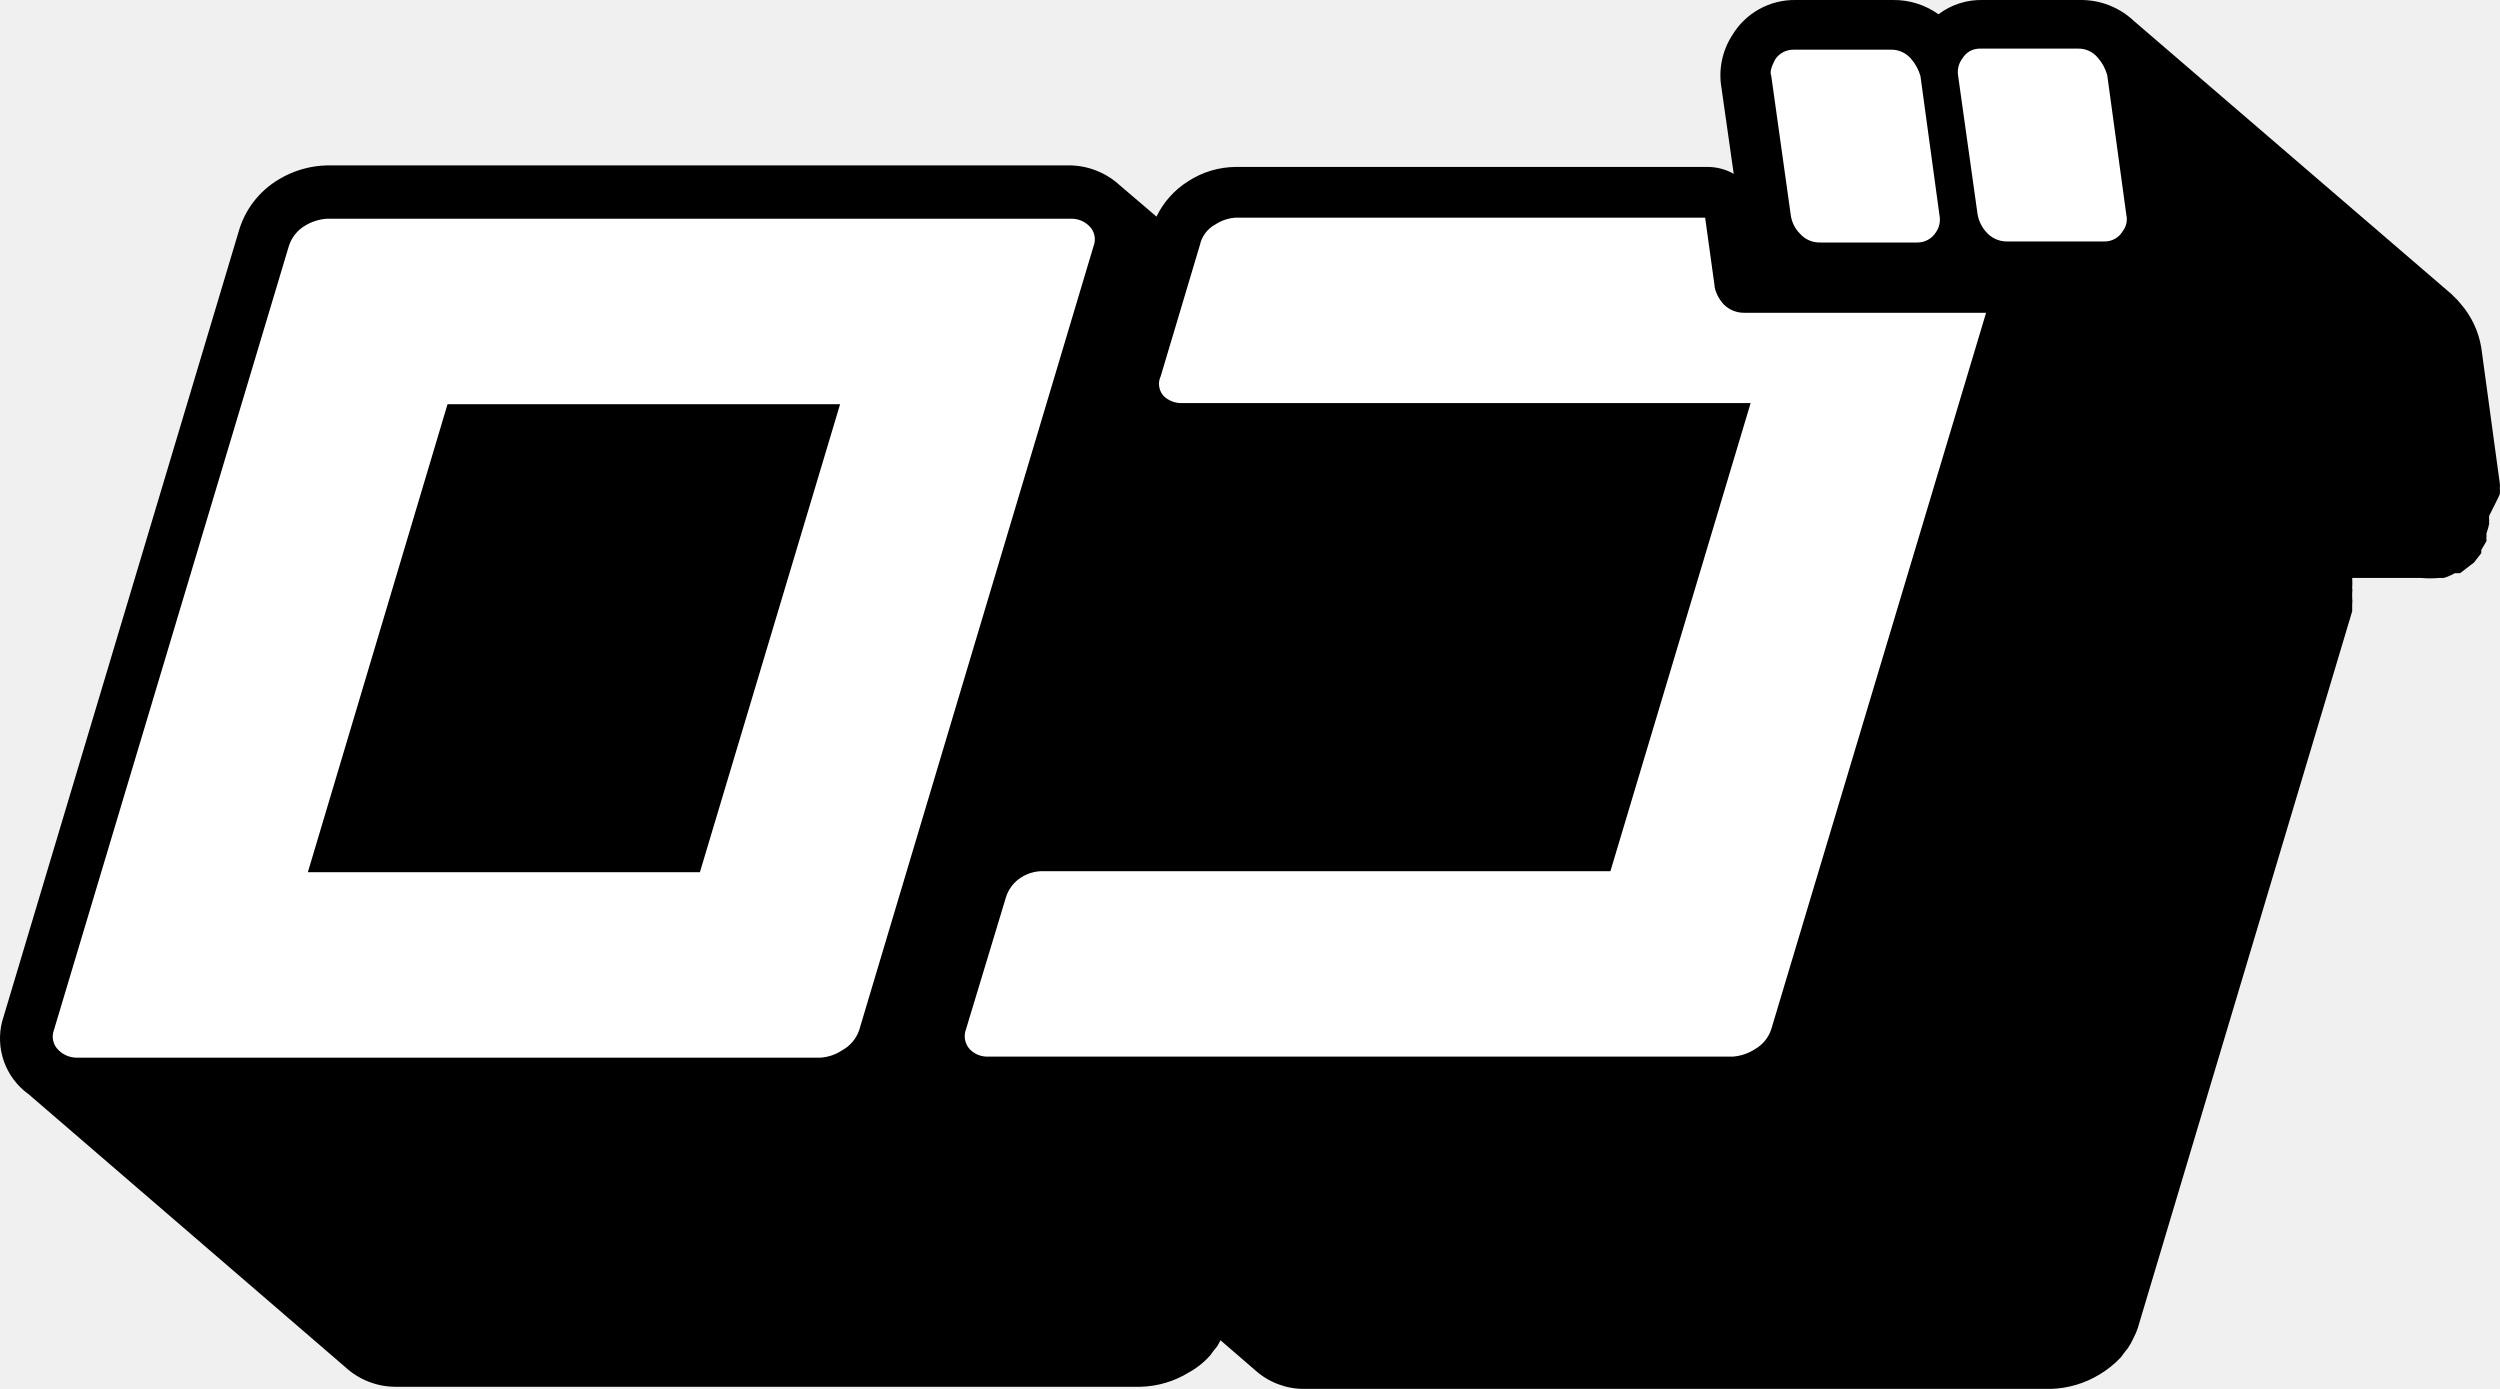
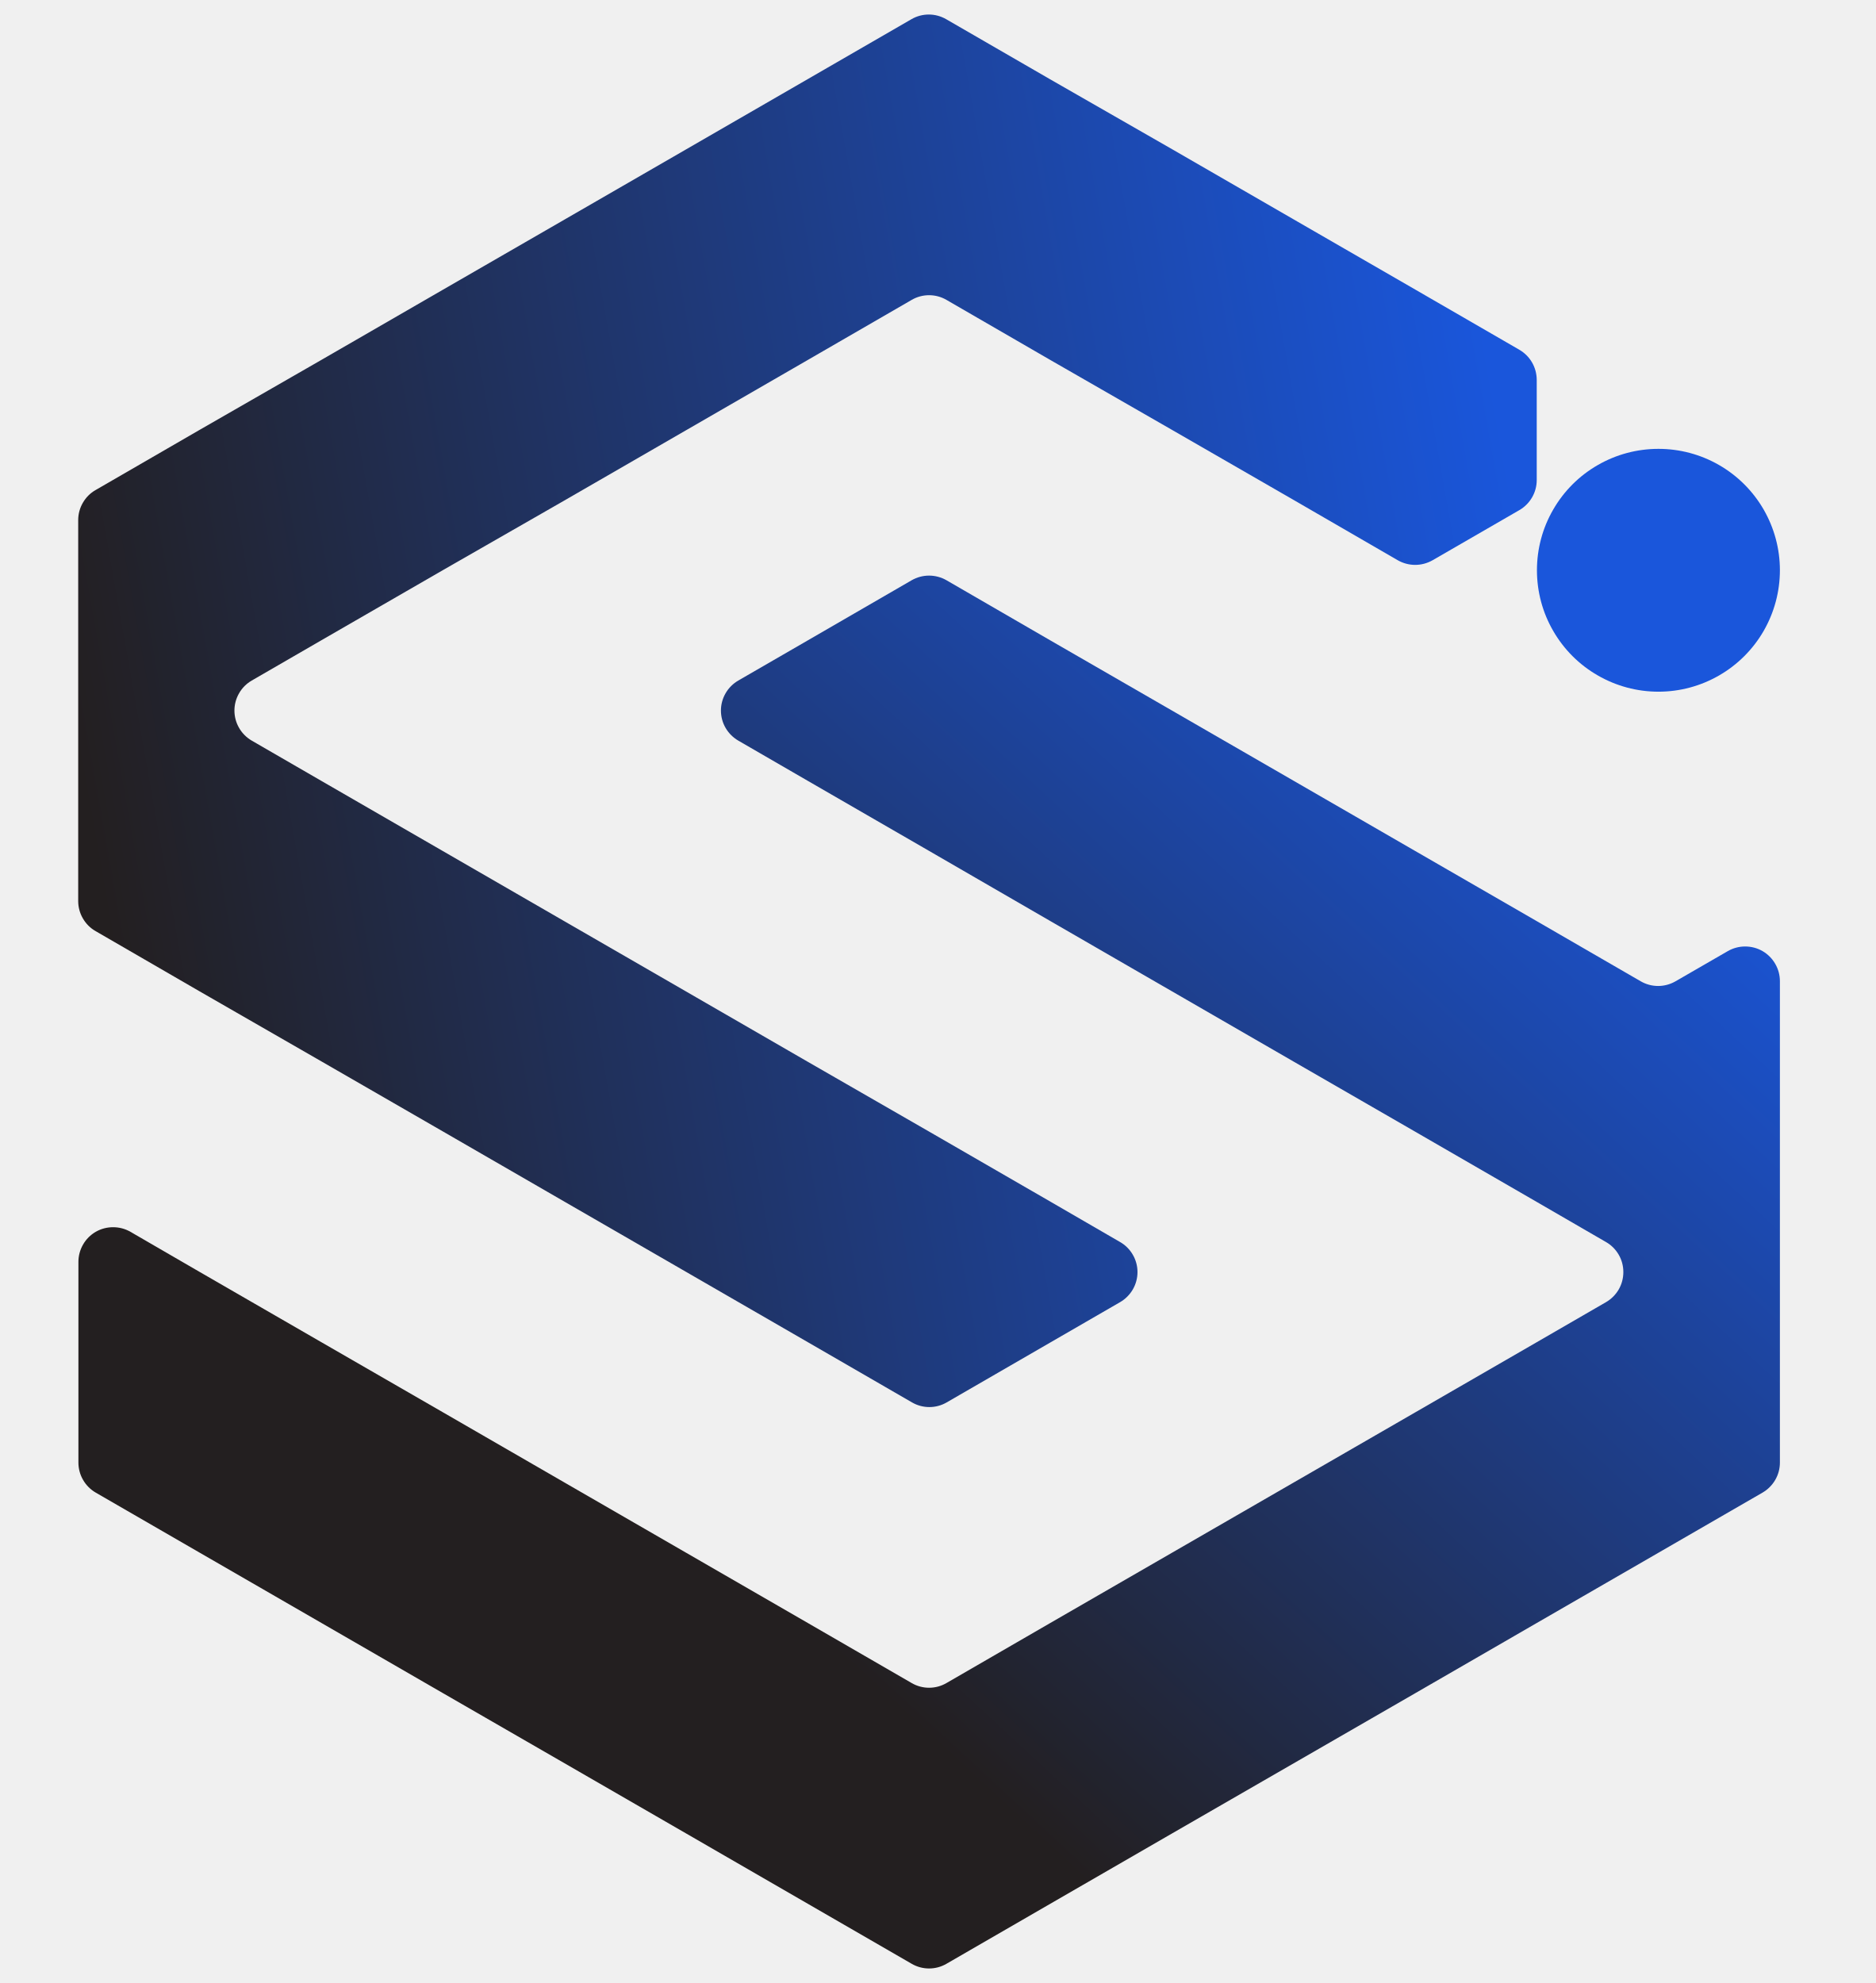
- <svg xmlns="http://www.w3.org/2000/svg" id="logo-81" width="72" height="40" viewBox="0 0 72 40" fill="none">
-   <path class="ccustom" d="M71.994 14.226C72.002 14.171 72.002 14.114 71.994 14.059V14.059C72.001 14.014 72.001 13.967 71.994 13.922L71.461 10.012C71.384 9.544 71.178 9.107 70.867 8.749L70.775 8.642L70.608 8.475L61.374 0.533L61.633 0.792C61.421 0.538 61.155 0.336 60.855 0.199C60.554 0.062 60.226 -0.006 59.896 0H57.092C56.636 -0.009 56.191 0.136 55.828 0.411C55.446 0.138 54.987 -0.006 54.517 0H51.714C51.346 -0.006 50.983 0.086 50.662 0.265C50.341 0.444 50.073 0.704 49.885 1.02C49.596 1.471 49.487 2.014 49.58 2.541L49.931 5.006C49.699 4.875 49.436 4.806 49.169 4.808H35.593C35.105 4.811 34.63 4.954 34.221 5.219C33.826 5.466 33.509 5.819 33.307 6.238L32.255 5.341C31.842 4.958 31.296 4.751 30.732 4.763H9.43C8.941 4.772 8.463 4.908 8.044 5.158C7.469 5.494 7.048 6.04 6.87 6.68L0.105 29.274C-0.022 29.646 -0.034 30.047 0.069 30.427C0.172 30.806 0.386 31.146 0.684 31.404C0.761 31.469 0.843 31.53 0.928 31.586C0.928 31.586 0.791 31.495 0.714 31.419L9.948 39.376C10.339 39.735 10.85 39.936 11.38 39.939H32.85C33.34 39.926 33.818 39.785 34.236 39.528C34.473 39.399 34.684 39.229 34.861 39.026L34.937 38.92L35.059 38.768L35.151 38.6L36.156 39.468C36.541 39.812 37.041 40.002 37.558 40H59.073C59.563 39.984 60.04 39.842 60.46 39.589C60.691 39.452 60.901 39.283 61.084 39.087L61.161 38.981L61.282 38.828C61.347 38.732 61.404 38.63 61.45 38.524C61.5 38.432 61.541 38.335 61.572 38.235V38.235L67.743 17.604V17.421C67.751 17.351 67.751 17.279 67.743 17.208V17.071C67.751 17.026 67.751 16.98 67.743 16.934C67.75 16.838 67.75 16.742 67.743 16.645H69.724C69.896 16.661 70.07 16.661 70.242 16.645H70.379C70.491 16.612 70.598 16.566 70.699 16.508H70.852L71.126 16.295L71.248 16.204L71.461 15.93V15.839L71.613 15.58C71.605 15.53 71.605 15.479 71.613 15.428C71.605 15.403 71.605 15.377 71.613 15.352C71.613 15.352 71.613 15.352 71.613 15.352C71.646 15.263 71.671 15.171 71.69 15.078V15.078C71.683 15.048 71.683 15.017 71.69 14.987C71.682 14.942 71.682 14.895 71.69 14.85C71.69 14.85 71.994 14.257 71.994 14.226Z" fill="black" />
-   <path d="M31.357 6.497C31.437 6.57 31.494 6.666 31.518 6.772C31.543 6.878 31.534 6.989 31.494 7.09L24.744 29.669C24.659 29.916 24.485 30.122 24.256 30.247C24.07 30.372 23.855 30.445 23.631 30.46H2.177C1.994 30.452 1.82 30.376 1.69 30.247C1.612 30.175 1.557 30.082 1.533 29.979C1.508 29.876 1.515 29.768 1.552 29.669L8.318 7.09C8.396 6.841 8.564 6.629 8.79 6.497C8.979 6.382 9.194 6.314 9.415 6.299H30.869C31.051 6.301 31.225 6.372 31.357 6.497V6.497ZM20.157 25.12L24.195 11.64H12.889L8.866 25.12H20.157M51.835 6.725C51.909 6.81 52 6.878 52.103 6.922C52.206 6.967 52.318 6.988 52.43 6.984H55.218C55.324 6.985 55.429 6.959 55.522 6.908C55.616 6.858 55.694 6.784 55.751 6.695C55.801 6.625 55.836 6.546 55.854 6.462C55.873 6.379 55.874 6.292 55.858 6.208L55.309 2.191C55.257 2.005 55.163 1.834 55.035 1.689C54.962 1.604 54.871 1.537 54.768 1.492C54.665 1.447 54.553 1.426 54.441 1.431H51.653C51.546 1.43 51.442 1.456 51.348 1.506C51.255 1.557 51.176 1.63 51.119 1.72C51.013 1.933 50.967 2.07 51.013 2.191L51.576 6.208C51.605 6.404 51.696 6.585 51.835 6.725V6.725ZM60.688 2.161C60.636 1.975 60.542 1.803 60.414 1.659C60.344 1.574 60.255 1.507 60.155 1.462C60.054 1.417 59.945 1.396 59.835 1.4H57.031C56.927 1.397 56.824 1.423 56.732 1.473C56.641 1.524 56.566 1.599 56.513 1.689C56.412 1.824 56.368 1.994 56.391 2.161L56.955 6.178C56.99 6.371 57.08 6.551 57.214 6.695C57.289 6.778 57.38 6.844 57.483 6.889C57.586 6.934 57.697 6.956 57.808 6.954H60.612C60.716 6.955 60.819 6.929 60.91 6.878C61.001 6.827 61.077 6.754 61.13 6.664C61.183 6.596 61.22 6.517 61.239 6.433C61.257 6.349 61.257 6.262 61.237 6.178L60.688 2.161ZM49.382 8.247L49.108 6.269H35.593C35.38 6.281 35.175 6.349 34.998 6.467C34.886 6.528 34.788 6.612 34.712 6.715C34.636 6.817 34.583 6.935 34.556 7.06L33.429 10.833C33.384 10.928 33.368 11.033 33.385 11.137C33.401 11.24 33.448 11.336 33.52 11.412C33.649 11.532 33.816 11.602 33.993 11.609H50.418L46.38 25.09H30C29.789 25.094 29.584 25.158 29.406 25.272C29.191 25.409 29.033 25.62 28.964 25.866L27.822 29.639C27.784 29.736 27.774 29.841 27.793 29.943C27.812 30.045 27.859 30.14 27.928 30.217C28.053 30.346 28.222 30.422 28.401 30.43H49.916C50.138 30.411 50.352 30.338 50.54 30.217C50.765 30.091 50.934 29.884 51.013 29.639L57.199 9.008H50.236C50.125 9.01 50.015 8.989 49.913 8.947C49.811 8.906 49.718 8.843 49.641 8.764C49.515 8.626 49.426 8.459 49.382 8.277V8.247Z" fill="white" />
+ <svg xmlns="http://www.w3.org/2000/svg" width="35" height="37" viewBox="0 0 35 37" fill="none">
+   <path d="M33.209 18.308V27.289C33.209 27.403 33.179 27.515 33.122 27.613C33.065 27.711 32.983 27.793 32.885 27.85L30.943 28.972L28.674 30.282L26.407 31.592L24.139 32.9L21.867 34.21L19.599 35.52L17.658 36.642C17.56 36.699 17.448 36.729 17.334 36.729C17.221 36.729 17.109 36.699 17.011 36.642L15.069 35.52L12.802 34.21L10.533 32.9L8.265 31.592L5.997 30.282L3.728 28.972L1.786 27.85C1.688 27.793 1.606 27.711 1.55 27.613C1.493 27.515 1.463 27.403 1.463 27.289V23.545C1.463 23.431 1.493 23.32 1.55 23.221C1.606 23.123 1.688 23.041 1.786 22.984C1.885 22.927 1.996 22.898 2.11 22.898C2.224 22.898 2.335 22.927 2.434 22.984L3.728 23.734L5.997 25.044L8.265 26.352L10.533 27.662L12.8 28.971L15.069 30.281L17.011 31.404C17.109 31.461 17.221 31.491 17.334 31.491C17.448 31.491 17.56 31.461 17.658 31.404L19.599 30.281L21.867 28.972L24.135 27.663L26.403 26.354L28.67 25.045L29.965 24.296C30.063 24.239 30.145 24.157 30.202 24.059C30.259 23.96 30.288 23.849 30.288 23.735C30.288 23.621 30.259 23.51 30.202 23.412C30.145 23.313 30.063 23.231 29.965 23.175L28.67 22.425L26.403 21.115L24.135 19.807L21.867 18.497L19.599 17.187L17.337 15.878L15.069 14.568L13.775 13.819C13.677 13.762 13.595 13.68 13.538 13.582C13.481 13.484 13.451 13.372 13.451 13.258C13.451 13.145 13.481 13.033 13.538 12.935C13.595 12.836 13.677 12.755 13.775 12.698L15.069 11.95L17.011 10.826C17.109 10.77 17.221 10.74 17.334 10.74C17.448 10.74 17.56 10.77 17.658 10.826L19.599 11.95L21.867 13.258L24.136 14.568L26.404 15.878L28.672 17.187L30.613 18.31C30.712 18.367 30.823 18.397 30.937 18.397C31.05 18.397 31.162 18.367 31.261 18.31L32.236 17.747C32.335 17.69 32.447 17.66 32.56 17.66C32.674 17.66 32.786 17.689 32.885 17.746C32.983 17.803 33.065 17.885 33.122 17.984C33.179 18.082 33.209 18.194 33.209 18.308Z" fill="url(#paint0_linear_521_2572)" />
+   <path d="M33.209 10.639C33.209 11.037 33.104 11.428 32.906 11.772C32.707 12.117 32.421 12.403 32.076 12.602C31.732 12.801 31.341 12.906 30.943 12.906C30.545 12.906 30.154 12.801 29.81 12.602C29.465 12.404 29.179 12.118 28.98 11.773C28.78 11.429 28.676 11.038 28.676 10.64C28.676 10.242 28.78 9.851 28.98 9.507C29.179 9.162 29.465 8.876 29.81 8.678C30.154 8.479 30.545 8.375 30.943 8.375C31.341 8.375 31.731 8.479 32.076 8.678C32.42 8.876 32.706 9.162 32.905 9.506C33.104 9.851 33.209 10.241 33.209 10.639Z" fill="#1A56DB" />
+   <path d="M28.672 7.086V8.957C28.672 9.071 28.642 9.183 28.585 9.281C28.528 9.379 28.447 9.461 28.348 9.518L26.728 10.454C26.629 10.51 26.518 10.54 26.404 10.54C26.29 10.54 26.179 10.51 26.08 10.454L24.139 9.33L21.867 8.021L19.599 6.718L17.658 5.595C17.56 5.538 17.448 5.508 17.334 5.508C17.221 5.508 17.109 5.538 17.011 5.595L15.069 6.718L12.8 8.028L10.533 9.337L8.26 10.64L5.992 11.949L4.697 12.698C4.599 12.755 4.517 12.836 4.461 12.935C4.404 13.033 4.374 13.145 4.374 13.258C4.374 13.372 4.404 13.484 4.461 13.582C4.517 13.68 4.599 13.762 4.697 13.819L5.992 14.568L8.26 15.878L10.527 17.187L12.796 18.497L15.064 19.807L17.337 21.115L19.605 22.425L20.899 23.175C20.997 23.231 21.079 23.313 21.136 23.412C21.193 23.51 21.223 23.622 21.223 23.735C21.223 23.849 21.193 23.96 21.136 24.059C21.079 24.157 20.997 24.239 20.899 24.296L19.605 25.044L17.663 26.167C17.565 26.224 17.453 26.254 17.34 26.254C17.226 26.254 17.114 26.224 17.016 26.167L15.074 25.044L12.807 23.735L10.538 22.425L8.27 21.115L6.002 19.807L3.724 18.497L1.783 17.373C1.684 17.317 1.603 17.235 1.546 17.136C1.489 17.038 1.459 16.926 1.459 16.813V9.704C1.459 9.591 1.489 9.479 1.546 9.381C1.603 9.282 1.684 9.2 1.783 9.144L3.724 8.021L5.992 6.718L8.26 5.408L10.527 4.1L12.796 2.79L15.064 1.48L17.006 0.358C17.104 0.301 17.216 0.271 17.329 0.271C17.443 0.271 17.554 0.301 17.653 0.358L19.594 1.48L21.867 2.783L24.136 4.093L26.404 5.402L28.346 6.525C28.444 6.582 28.527 6.663 28.584 6.762C28.641 6.86 28.671 6.972 28.672 7.086Z" fill="url(#paint1_linear_521_2572)" />
+   <defs>
+     <linearGradient id="paint0_linear_521_2572" x1="13.847" y1="29.182" x2="29.412" y2="12.37" gradientUnits="userSpaceOnUse">
+       <stop stop-color="#231F20" />
+       <stop offset="1" stop-color="#1A56DB" />
+     </linearGradient>
+     <linearGradient id="paint1_linear_521_2572" x1="1.789" y1="16.015" x2="28.588" y2="11.263" gradientUnits="userSpaceOnUse">
+       <stop stop-color="#231F20" />
+       <stop offset="1" stop-color="#1A56DB" />
+     </linearGradient>
+   </defs>
</svg>
